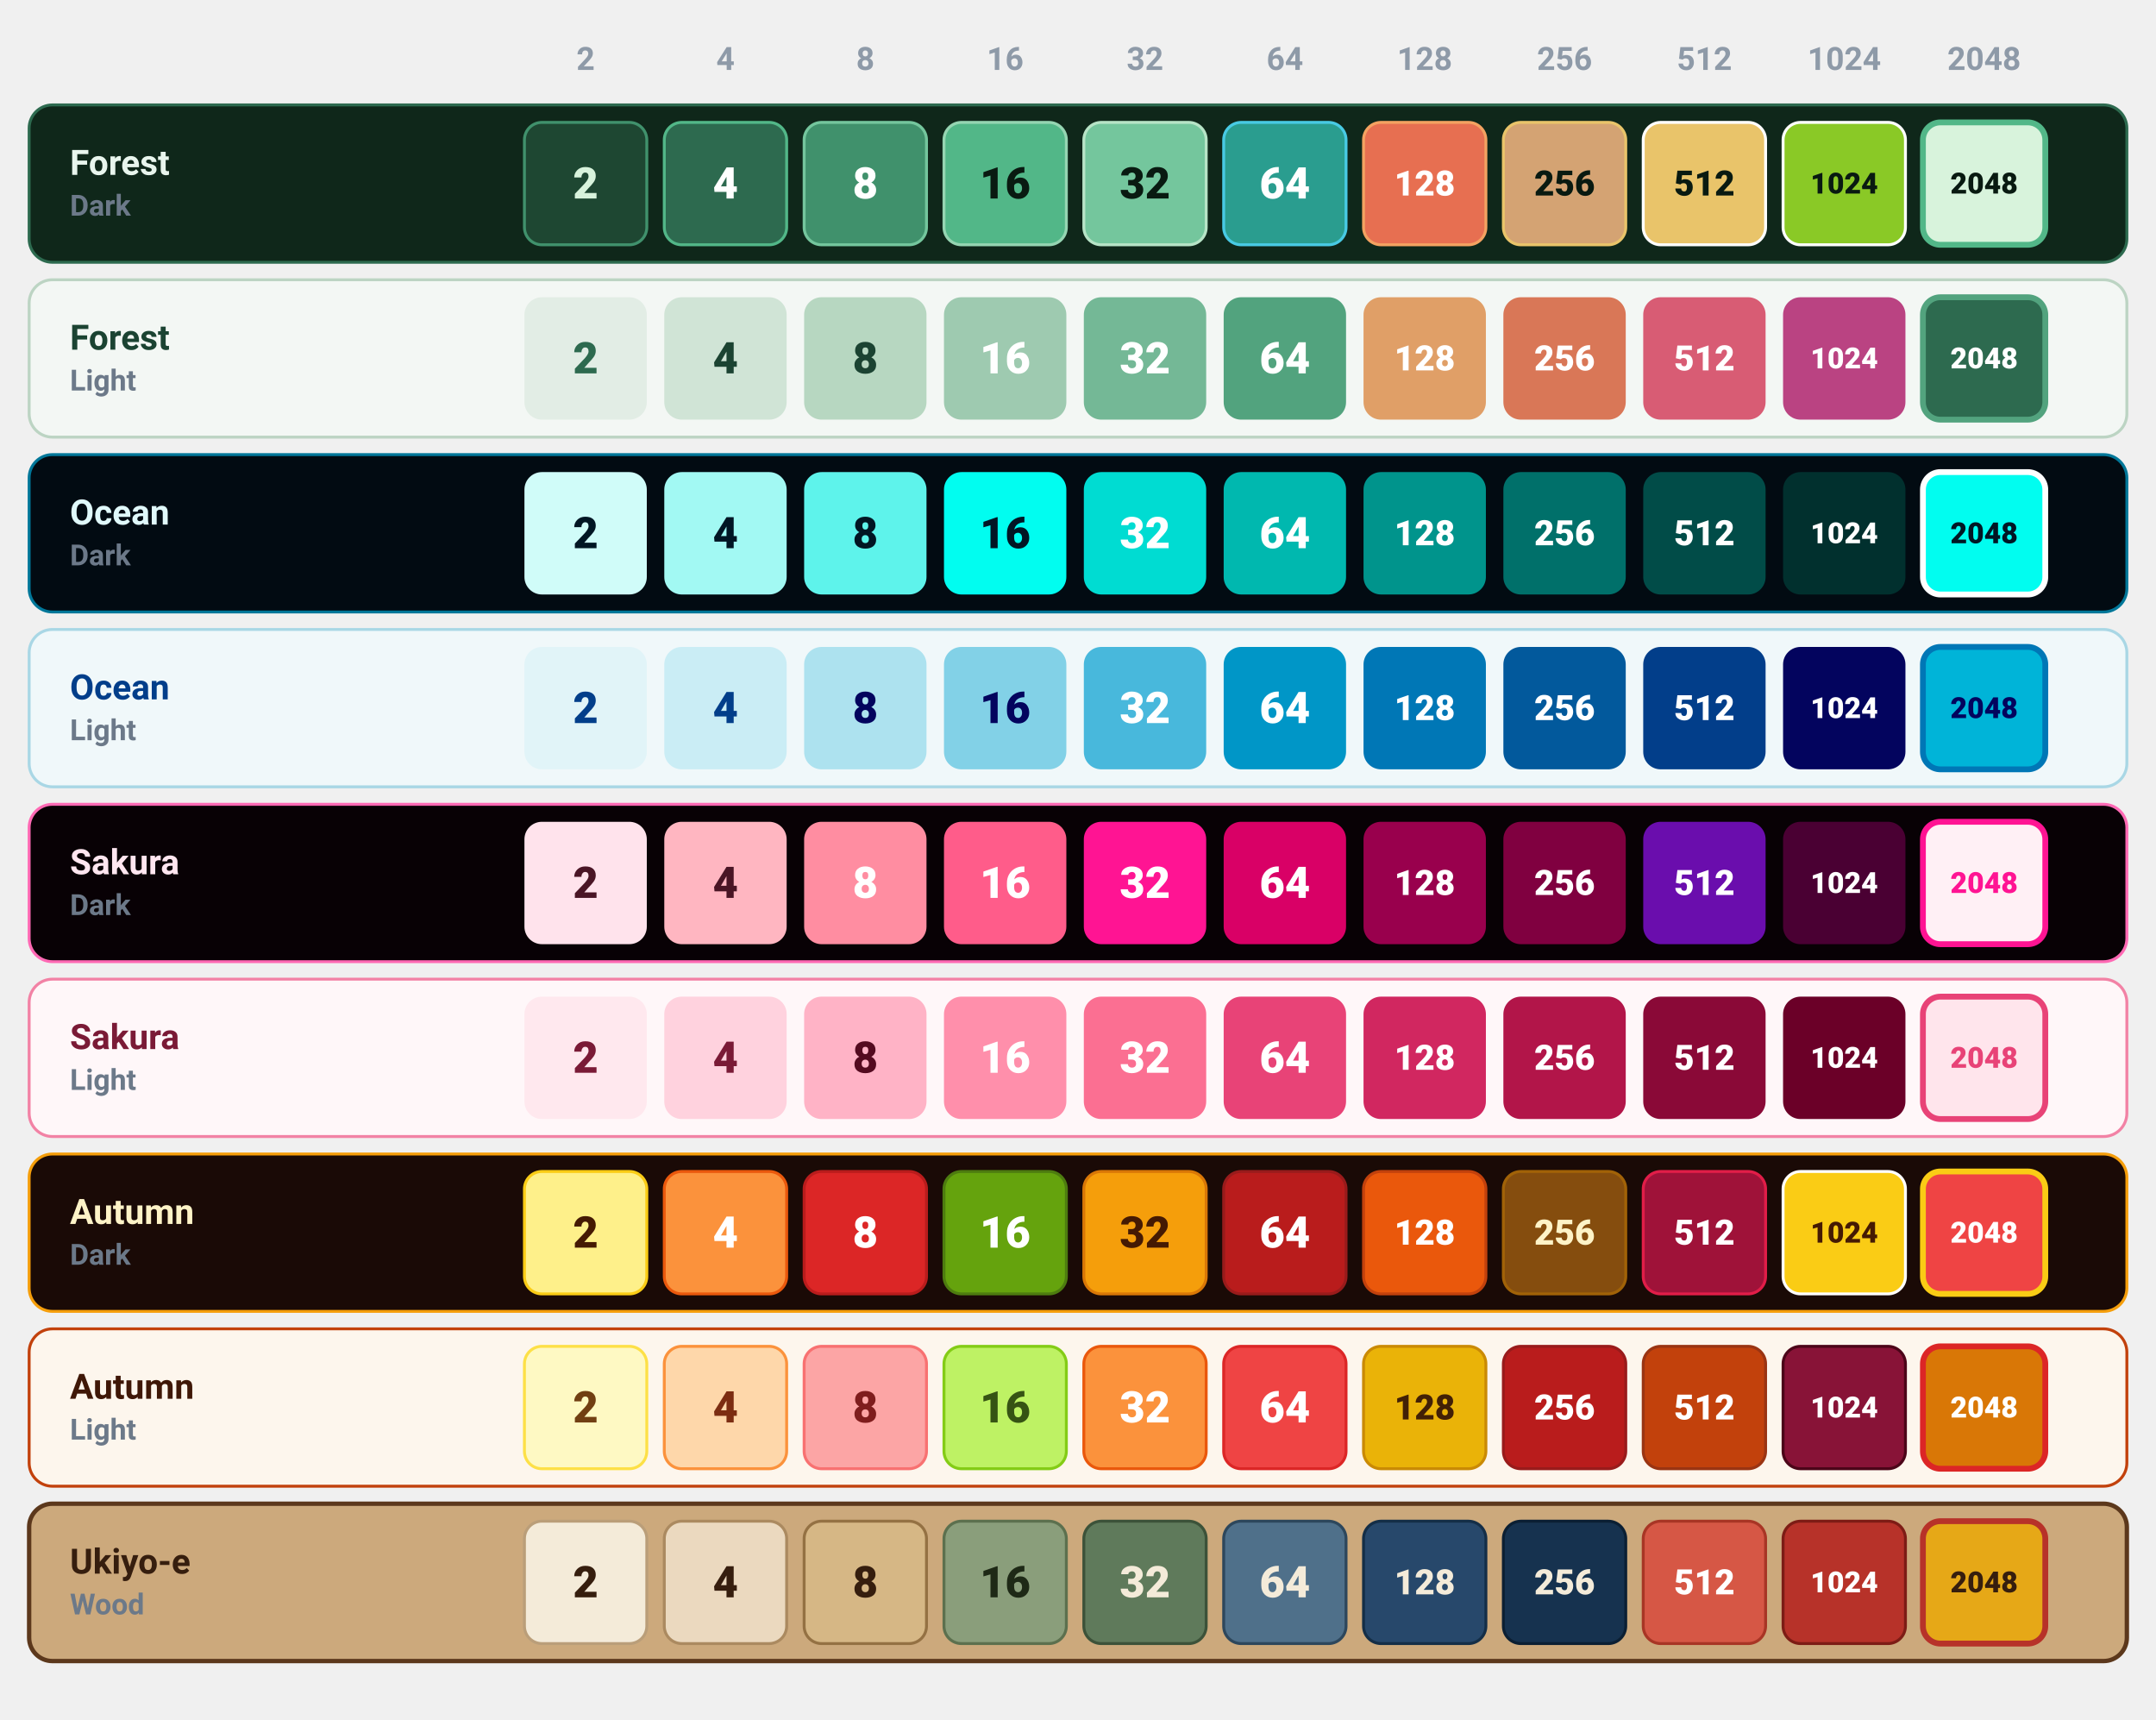
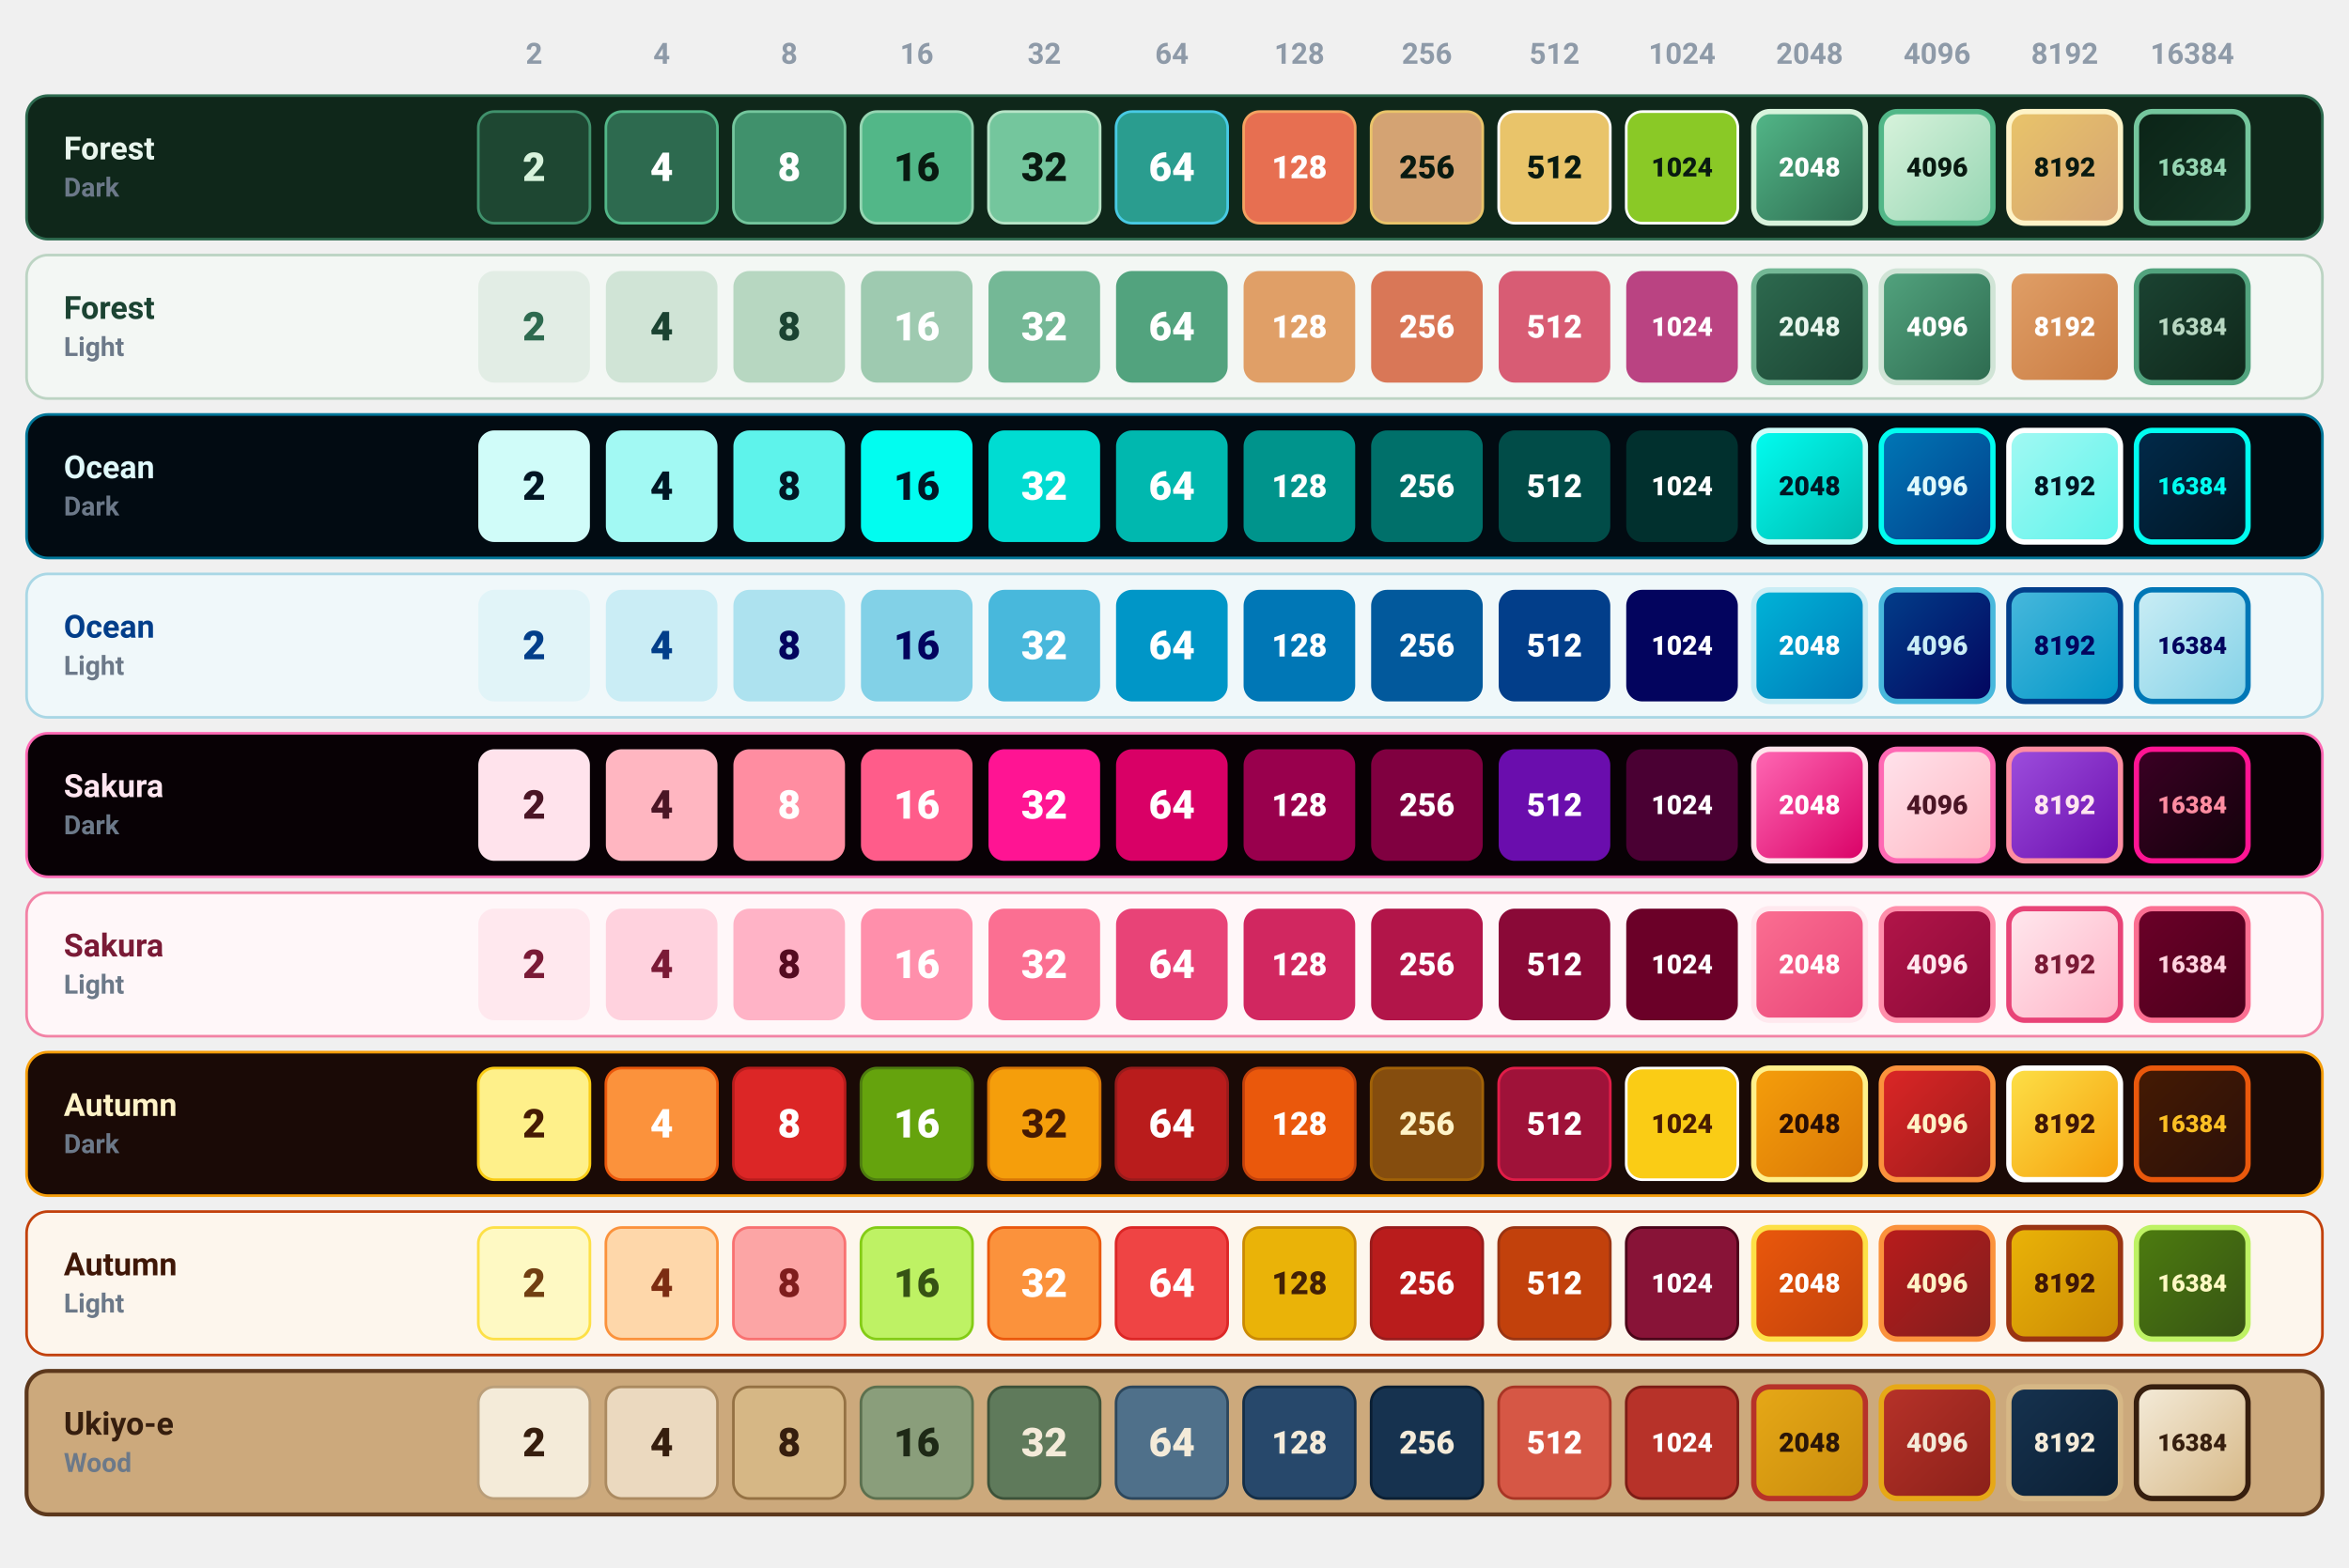
- <svg xmlns="http://www.w3.org/2000/svg" viewBox="0 0 740 590" width="100%" height="100%" style="background:#0a0c0e; font-family:-apple-system, BlinkMacSystemFont, 'Segoe UI', Roboto, sans-serif;">
+ <svg xmlns="http://www.w3.org/2000/svg" viewBox="0 0 884 590" width="100%" height="100%" style="background:#0a0c0e; font-family:-apple-system, BlinkMacSystemFont, 'Segoe UI', Roboto, sans-serif;">
  <style>
    .hdr { fill:#8e9aa8; font-size:11px; font-weight:700; text-anchor:middle; }
    .lbl { font-size:12px; font-weight:700; }
    .sub { font-size:10px; font-weight:600; fill:#6c7989; }
    .val { font-weight:800; text-anchor:middle; dominant-baseline:central; }
-     .v2 { font-size:15px; } .v3 { font-size:12px; } .v4 { font-size:10px; }
+     .v2 { font-size:15px; } .v3 { font-size:12px; } .v4 { font-size:10px; } .v5 { font-size:9px; }
  </style>
+   <defs>
+     <linearGradient id="fd-2048" x1="0%" y1="0%" x2="100%" y2="100%">
+       <stop offset="0%" stop-color="#52b788" />
+       <stop offset="100%" stop-color="#2d6a4f" />
+     </linearGradient>
+     <linearGradient id="fd-4096" x1="0%" y1="0%" x2="100%" y2="100%">
+       <stop offset="0%" stop-color="#d8f3dc" />
+       <stop offset="100%" stop-color="#95d5b2" />
+     </linearGradient>
+     <linearGradient id="fd-8192" x1="0%" y1="0%" x2="100%" y2="100%">
+       <stop offset="0%" stop-color="#e9c46a" />
+       <stop offset="100%" stop-color="#d4a373" />
+     </linearGradient>
+     <linearGradient id="fd-16384" x1="0%" y1="0%" x2="100%" y2="100%">
+       <stop offset="0%" stop-color="#0b2417" />
+       <stop offset="100%" stop-color="#143524" />
+     </linearGradient>
+     <linearGradient id="fl-2048" x1="0%" y1="0%" x2="100%" y2="100%">
+       <stop offset="0%" stop-color="#2d6a4f" />
+       <stop offset="100%" stop-color="#1b4332" />
+     </linearGradient>
+     <linearGradient id="fl-4096" x1="0%" y1="0%" x2="100%" y2="100%">
+       <stop offset="0%" stop-color="#52a37e" />
+       <stop offset="100%" stop-color="#2d6a4f" />
+     </linearGradient>
+     <linearGradient id="fl-8192" x1="0%" y1="0%" x2="100%" y2="100%">
+       <stop offset="0%" stop-color="#e09f67" />
+       <stop offset="100%" stop-color="#c97b42" />
+     </linearGradient>
+     <linearGradient id="fl-16384" x1="0%" y1="0%" x2="100%" y2="100%">
+       <stop offset="0%" stop-color="#1b4332" />
+       <stop offset="100%" stop-color="#0f271a" />
+     </linearGradient>
+     <linearGradient id="od-2048" x1="0%" y1="0%" x2="100%" y2="100%">
+       <stop offset="0%" stop-color="#01fdf0" />
+       <stop offset="100%" stop-color="#00b8af" />
+     </linearGradient>
+     <linearGradient id="od-4096" x1="0%" y1="0%" x2="100%" y2="100%">
+       <stop offset="0%" stop-color="#0077b6" />
+       <stop offset="100%" stop-color="#023e8a" />
+     </linearGradient>
+     <linearGradient id="od-8192" x1="0%" y1="0%" x2="100%" y2="100%">
+       <stop offset="0%" stop-color="#a2f9f3" />
+       <stop offset="100%" stop-color="#5ef3eb" />
+     </linearGradient>
+     <linearGradient id="od-16384" x1="0%" y1="0%" x2="100%" y2="100%">
+       <stop offset="0%" stop-color="#012a4a" />
+       <stop offset="100%" stop-color="#011624" />
+     </linearGradient>
+     <linearGradient id="ol-2048" x1="0%" y1="0%" x2="100%" y2="100%">
+       <stop offset="0%" stop-color="#00b4d8" />
+       <stop offset="100%" stop-color="#0077b6" />
+     </linearGradient>
+     <linearGradient id="ol-4096" x1="0%" y1="0%" x2="100%" y2="100%">
+       <stop offset="0%" stop-color="#023e8a" />
+       <stop offset="100%" stop-color="#03045e" />
+     </linearGradient>
+     <linearGradient id="ol-8192" x1="0%" y1="0%" x2="100%" y2="100%">
+       <stop offset="0%" stop-color="#48b8dc" />
+       <stop offset="100%" stop-color="#0096c7" />
+     </linearGradient>
+     <linearGradient id="ol-16384" x1="0%" y1="0%" x2="100%" y2="100%">
+       <stop offset="0%" stop-color="#caedf5" />
+       <stop offset="100%" stop-color="#82d1e7" />
+     </linearGradient>
+     <linearGradient id="sd-2048" x1="0%" y1="0%" x2="100%" y2="100%">
+       <stop offset="0%" stop-color="#ff69b4" />
+       <stop offset="100%" stop-color="#d90066" />
+     </linearGradient>
+     <linearGradient id="sd-4096" x1="0%" y1="0%" x2="100%" y2="100%">
+       <stop offset="0%" stop-color="#ffe3ec" />
+       <stop offset="100%" stop-color="#ffb6c1" />
+     </linearGradient>
+     <linearGradient id="sd-8192" x1="0%" y1="0%" x2="100%" y2="100%">
+       <stop offset="0%" stop-color="#9d4edd" />
+       <stop offset="100%" stop-color="#6a0dad" />
+     </linearGradient>
+     <linearGradient id="sd-16384" x1="0%" y1="0%" x2="100%" y2="100%">
+       <stop offset="0%" stop-color="#3b0024" />
+       <stop offset="100%" stop-color="#12020a" />
+     </linearGradient>
+     <linearGradient id="sl-2048" x1="0%" y1="0%" x2="100%" y2="100%">
+       <stop offset="0%" stop-color="#fb6f92" />
+       <stop offset="100%" stop-color="#e84377" />
+     </linearGradient>
+     <linearGradient id="sl-4096" x1="0%" y1="0%" x2="100%" y2="100%">
+       <stop offset="0%" stop-color="#b21549" />
+       <stop offset="100%" stop-color="#8a0937" />
+     </linearGradient>
+     <linearGradient id="sl-8192" x1="0%" y1="0%" x2="100%" y2="100%">
+       <stop offset="0%" stop-color="#ffe8ee" />
+       <stop offset="100%" stop-color="#ffb3c6" />
+     </linearGradient>
+     <linearGradient id="sl-16384" x1="0%" y1="0%" x2="100%" y2="100%">
+       <stop offset="0%" stop-color="#6b0028" />
+       <stop offset="100%" stop-color="#4a001b" />
+     </linearGradient>
+     <linearGradient id="ad-2048" x1="0%" y1="0%" x2="100%" y2="100%">
+       <stop offset="0%" stop-color="#f59e0b" />
+       <stop offset="100%" stop-color="#d97706" />
+     </linearGradient>
+     <linearGradient id="ad-4096" x1="0%" y1="0%" x2="100%" y2="100%">
+       <stop offset="0%" stop-color="#dc2626" />
+       <stop offset="100%" stop-color="#991b1b" />
+     </linearGradient>
+     <linearGradient id="ad-8192" x1="0%" y1="0%" x2="100%" y2="100%">
+       <stop offset="0%" stop-color="#fde047" />
+       <stop offset="100%" stop-color="#f59e0b" />
+     </linearGradient>
+     <linearGradient id="ad-16384" x1="0%" y1="0%" x2="100%" y2="100%">
+       <stop offset="0%" stop-color="#451a03" />
+       <stop offset="100%" stop-color="#2b1009" />
+     </linearGradient>
+     <linearGradient id="al-2048" x1="0%" y1="0%" x2="100%" y2="100%">
+       <stop offset="0%" stop-color="#ea580c" />
+       <stop offset="100%" stop-color="#c2410c" />
+     </linearGradient>
+     <linearGradient id="al-4096" x1="0%" y1="0%" x2="100%" y2="100%">
+       <stop offset="0%" stop-color="#b91c1c" />
+       <stop offset="100%" stop-color="#7f1d1d" />
+     </linearGradient>
+     <linearGradient id="al-8192" x1="0%" y1="0%" x2="100%" y2="100%">
+       <stop offset="0%" stop-color="#eab308" />
+       <stop offset="100%" stop-color="#ca8a04" />
+     </linearGradient>
+     <linearGradient id="al-16384" x1="0%" y1="0%" x2="100%" y2="100%">
+       <stop offset="0%" stop-color="#4d7c0f" />
+       <stop offset="100%" stop-color="#365314" />
+     </linearGradient>
+     <linearGradient id="uk-2048" x1="0%" y1="0%" x2="100%" y2="100%">
+       <stop offset="0%" stop-color="#e6a817" />
+       <stop offset="100%" stop-color="#c98c0c" />
+     </linearGradient>
+     <linearGradient id="uk-4096" x1="0%" y1="0%" x2="100%" y2="100%">
+       <stop offset="0%" stop-color="#b73229" />
+       <stop offset="100%" stop-color="#8a2019" />
+     </linearGradient>
+     <linearGradient id="uk-8192" x1="0%" y1="0%" x2="100%" y2="100%">
+       <stop offset="0%" stop-color="#16324f" />
+       <stop offset="100%" stop-color="#0b1f33" />
+     </linearGradient>
+     <linearGradient id="uk-16384" x1="0%" y1="0%" x2="100%" y2="100%">
+       <stop offset="0%" stop-color="#f4ebd9" />
+       <stop offset="100%" stop-color="#d6b785" />
+     </linearGradient>
+   </defs>
  <g transform="translate(180, 24)">
    <text x="21" class="hdr">2</text>
    <text x="69" class="hdr">4</text>
    <text x="117" class="hdr">8</text>
    <text x="165" class="hdr">16</text>
    <text x="213" class="hdr">32</text>
    <text x="261" class="hdr">64</text>
    <text x="309" class="hdr">128</text>
    <text x="357" class="hdr">256</text>
    <text x="405" class="hdr">512</text>
    <text x="453" class="hdr">1024</text>
    <text x="501" class="hdr">2048</text>
+     <text x="549" class="hdr">4096</text>
+     <text x="597" class="hdr">8192</text>
+     <text x="645" class="hdr">16384</text>
  </g>
  <g transform="translate(10, 36)">
-     <rect width="720" height="54" rx="8" fill="#0f271a" stroke="#2d6a4f" stroke-width="1" />
+     <rect width="864" height="54" rx="8" fill="#0f271a" stroke="#2d6a4f" stroke-width="1" />
    <text x="14" y="24" fill="#e8f5ed" class="lbl">Forest</text>
    <text x="14" y="38" class="sub">Dark</text>
    <g transform="translate(170, 6)">
      <rect x="0" width="42" height="42" rx="6" fill="#1e4732" stroke="#40916c" />
      <text x="21" y="21" fill="#d8f3dc" class="val v2">2</text>
      <rect x="48" width="42" height="42" rx="6" fill="#2d6a4f" stroke="#52b788" />
      <text x="69" y="21" fill="#ffffff" class="val v2">4</text>
      <rect x="96" width="42" height="42" rx="6" fill="#40916c" stroke="#74c69d" />
      <text x="117" y="21" fill="#ffffff" class="val v2">8</text>
      <rect x="144" width="42" height="42" rx="6" fill="#52b788" stroke="#95d5b2" />
      <text x="165" y="21" fill="#091a11" class="val v2">16</text>
      <rect x="192" width="42" height="42" rx="6" fill="#74c69d" stroke="#b7e4c7" />
      <text x="213" y="21" fill="#091a11" class="val v2">32</text>
      <rect x="240" width="42" height="42" rx="6" fill="#2a9d8f" stroke="#48cae4" />
      <text x="261" y="21" fill="#ffffff" class="val v2">64</text>
      <rect x="288" width="42" height="42" rx="6" fill="#e76f51" stroke="#f4a261" />
      <text x="309" y="21" fill="#ffffff" class="val v3">128</text>
      <rect x="336" width="42" height="42" rx="6" fill="#d4a373" stroke="#e9c46a" />
      <text x="357" y="21" fill="#091a11" class="val v3">256</text>
      <rect x="384" width="42" height="42" rx="6" fill="#e9c46a" stroke="#ffffff" />
      <text x="405" y="21" fill="#091a11" class="val v3">512</text>
      <rect x="432" width="42" height="42" rx="6" fill="#8ac926" stroke="#ffffff" />
      <text x="453" y="21" fill="#091a11" class="val v4">1024</text>
-       <rect x="480" width="42" height="42" rx="6" fill="#d8f3dc" stroke="#52b788" stroke-width="2" />
-       <text x="501" y="21" fill="#091a11" class="val v4">2048</text>
+       <rect x="480" width="42" height="42" rx="6" fill="url(#fd-2048)" stroke="#d8f3dc" stroke-width="2" />
+       <text x="501" y="21" fill="#ffffff" class="val v4">2048</text>
+       <rect x="528" width="42" height="42" rx="6" fill="url(#fd-4096)" stroke="#52b788" stroke-width="2" />
+       <text x="549" y="21" fill="#091a11" class="val v4">4096</text>
+       <rect x="576" width="42" height="42" rx="6" fill="url(#fd-8192)" stroke="#fef3c7" stroke-width="2" />
+       <text x="597" y="21" fill="#091a11" class="val v4">8192</text>
+       <rect x="624" width="42" height="42" rx="6" fill="url(#fd-16384)" stroke="#74c69d" stroke-width="2" />
+       <text x="645" y="21" fill="#95d5b2" class="val v5">16384</text>
    </g>
  </g>
  <g transform="translate(10, 96)">
-     <rect width="720" height="54" rx="8" fill="#f3f7f4" stroke="#bcd4c3" stroke-width="1" />
+     <rect width="864" height="54" rx="8" fill="#f3f7f4" stroke="#bcd4c3" stroke-width="1" />
    <text x="14" y="24" fill="#1b4332" class="lbl">Forest</text>
    <text x="14" y="38" class="sub">Light</text>
    <g transform="translate(170, 6)">
      <rect x="0" width="42" height="42" rx="6" fill="#e2ede5" />
      <text x="21" y="21" fill="#2d6a4f" class="val v2">2</text>
      <rect x="48" width="42" height="42" rx="6" fill="#d0e4d6" />
      <text x="69" y="21" fill="#1b4332" class="val v2">4</text>
      <rect x="96" width="42" height="42" rx="6" fill="#b7d7c1" />
      <text x="117" y="21" fill="#1b4332" class="val v2">8</text>
      <rect x="144" width="42" height="42" rx="6" fill="#9ecab0" />
      <text x="165" y="21" fill="#ffffff" class="val v2">16</text>
      <rect x="192" width="42" height="42" rx="6" fill="#74b896" />
      <text x="213" y="21" fill="#ffffff" class="val v2">32</text>
      <rect x="240" width="42" height="42" rx="6" fill="#52a37e" />
      <text x="261" y="21" fill="#ffffff" class="val v2">64</text>
      <rect x="288" width="42" height="42" rx="6" fill="#e09f67" />
      <text x="309" y="21" fill="#ffffff" class="val v3">128</text>
      <rect x="336" width="42" height="42" rx="6" fill="#d97757" />
      <text x="357" y="21" fill="#ffffff" class="val v3">256</text>
      <rect x="384" width="42" height="42" rx="6" fill="#d85c74" />
      <text x="405" y="21" fill="#ffffff" class="val v3">512</text>
      <rect x="432" width="42" height="42" rx="6" fill="#ba4382" />
      <text x="453" y="21" fill="#ffffff" class="val v4">1024</text>
-       <rect x="480" width="42" height="42" rx="6" fill="#2d6a4f" stroke="#52a37e" stroke-width="2" />
-       <text x="501" y="21" fill="#ffffff" class="val v4">2048</text>
+       <rect x="480" width="42" height="42" rx="6" fill="url(#fl-2048)" stroke="#74b896" stroke-width="2" />
+       <text x="501" y="21" fill="#e8f5ed" class="val v4">2048</text>
+       <rect x="528" width="42" height="42" rx="6" fill="url(#fl-4096)" stroke="#d0e4d6" stroke-width="2" />
+       <text x="549" y="21" fill="#ffffff" class="val v4">4096</text>
+       <rect x="576" width="42" height="42" rx="6" fill="url(#fl-8192)" stroke="#f3f7f4" stroke-width="2" />
+       <text x="597" y="21" fill="#ffffff" class="val v4">8192</text>
+       <rect x="624" width="42" height="42" rx="6" fill="url(#fl-16384)" stroke="#52a37e" stroke-width="2" />
+       <text x="645" y="21" fill="#b7d7c1" class="val v5">16384</text>
    </g>
  </g>
  <g transform="translate(10, 156)">
-     <rect width="720" height="54" rx="8" fill="#020b12" stroke="#007799" stroke-width="1" />
+     <rect width="864" height="54" rx="8" fill="#020b12" stroke="#007799" stroke-width="1" />
    <text x="14" y="24" fill="#e0f9fb" class="lbl">Ocean</text>
    <text x="14" y="38" class="sub">Dark</text>
    <g transform="translate(170, 6)">
      <rect x="0" width="42" height="42" rx="6" fill="#d0fcf9" />
      <text x="21" y="21" fill="#011624" class="val v2">2</text>
      <rect x="48" width="42" height="42" rx="6" fill="#a2f9f3" />
      <text x="69" y="21" fill="#011624" class="val v2">4</text>
      <rect x="96" width="42" height="42" rx="6" fill="#5ef3eb" />
      <text x="117" y="21" fill="#011624" class="val v2">8</text>
      <rect x="144" width="42" height="42" rx="6" fill="#01fdf0" />
      <text x="165" y="21" fill="#011624" class="val v2">16</text>
      <rect x="192" width="42" height="42" rx="6" fill="#00dcd2" />
      <text x="213" y="21" fill="#ffffff" class="val v2">32</text>
      <rect x="240" width="42" height="42" rx="6" fill="#00b8af" />
      <text x="261" y="21" fill="#ffffff" class="val v2">64</text>
      <rect x="288" width="42" height="42" rx="6" fill="#00948c" />
      <text x="309" y="21" fill="#ffffff" class="val v3">128</text>
      <rect x="336" width="42" height="42" rx="6" fill="#00706a" />
      <text x="357" y="21" fill="#ffffff" class="val v3">256</text>
      <rect x="384" width="42" height="42" rx="6" fill="#014c48" />
      <text x="405" y="21" fill="#ffffff" class="val v3">512</text>
      <rect x="432" width="42" height="42" rx="6" fill="#01302e" />
      <text x="453" y="21" fill="#ffffff" class="val v4">1024</text>
-       <rect x="480" width="42" height="42" rx="6" fill="#01fdf0" stroke="#ffffff" stroke-width="2" />
+       <rect x="480" width="42" height="42" rx="6" fill="url(#od-2048)" stroke="#d0fcf9" stroke-width="2" />
      <text x="501" y="21" fill="#011624" class="val v4">2048</text>
+       <rect x="528" width="42" height="42" rx="6" fill="url(#od-4096)" stroke="#01fdf0" stroke-width="2" />
+       <text x="549" y="21" fill="#e0f9fb" class="val v4">4096</text>
+       <rect x="576" width="42" height="42" rx="6" fill="url(#od-8192)" stroke="#ffffff" stroke-width="2" />
+       <text x="597" y="21" fill="#011624" class="val v4">8192</text>
+       <rect x="624" width="42" height="42" rx="6" fill="url(#od-16384)" stroke="#01fdf0" stroke-width="2" />
+       <text x="645" y="21" fill="#01fdf0" class="val v5">16384</text>
    </g>
  </g>
  <g transform="translate(10, 216)">
-     <rect width="720" height="54" rx="8" fill="#f0f8fa" stroke="#a9d7e5" stroke-width="1" />
+     <rect width="864" height="54" rx="8" fill="#f0f8fa" stroke="#a9d7e5" stroke-width="1" />
    <text x="14" y="24" fill="#023e8a" class="lbl">Ocean</text>
    <text x="14" y="38" class="sub">Light</text>
    <g transform="translate(170, 6)">
      <rect x="0" width="42" height="42" rx="6" fill="#e1f4f8" />
      <text x="21" y="21" fill="#023e8a" class="val v2">2</text>
      <rect x="48" width="42" height="42" rx="6" fill="#caedf5" />
      <text x="69" y="21" fill="#023e8a" class="val v2">4</text>
      <rect x="96" width="42" height="42" rx="6" fill="#ade2ef" />
      <text x="117" y="21" fill="#03045e" class="val v2">8</text>
      <rect x="144" width="42" height="42" rx="6" fill="#82d1e7" />
      <text x="165" y="21" fill="#03045e" class="val v2">16</text>
      <rect x="192" width="42" height="42" rx="6" fill="#48b8dc" />
      <text x="213" y="21" fill="#ffffff" class="val v2">32</text>
      <rect x="240" width="42" height="42" rx="6" fill="#0096c7" />
      <text x="261" y="21" fill="#ffffff" class="val v2">64</text>
      <rect x="288" width="42" height="42" rx="6" fill="#0077b6" />
      <text x="309" y="21" fill="#ffffff" class="val v3">128</text>
      <rect x="336" width="42" height="42" rx="6" fill="#02599c" />
      <text x="357" y="21" fill="#ffffff" class="val v3">256</text>
      <rect x="384" width="42" height="42" rx="6" fill="#023e8a" />
      <text x="405" y="21" fill="#ffffff" class="val v3">512</text>
      <rect x="432" width="42" height="42" rx="6" fill="#03045e" />
      <text x="453" y="21" fill="#ffffff" class="val v4">1024</text>
-       <rect x="480" width="42" height="42" rx="6" fill="#00b4d8" stroke="#0077b6" stroke-width="2" />
-       <text x="501" y="21" fill="#03045e" class="val v4">2048</text>
+       <rect x="480" width="42" height="42" rx="6" fill="url(#ol-2048)" stroke="#caedf5" stroke-width="2" />
+       <text x="501" y="21" fill="#ffffff" class="val v4">2048</text>
+       <rect x="528" width="42" height="42" rx="6" fill="url(#ol-4096)" stroke="#48b8dc" stroke-width="2" />
+       <text x="549" y="21" fill="#caedf5" class="val v4">4096</text>
+       <rect x="576" width="42" height="42" rx="6" fill="url(#ol-8192)" stroke="#023e8a" stroke-width="2" />
+       <text x="597" y="21" fill="#03045e" class="val v4">8192</text>
+       <rect x="624" width="42" height="42" rx="6" fill="url(#ol-16384)" stroke="#0077b6" stroke-width="2" />
+       <text x="645" y="21" fill="#03045e" class="val v5">16384</text>
    </g>
  </g>
  <g transform="translate(10, 276)">
-     <rect width="720" height="54" rx="8" fill="#080105" stroke="#ff69b4" stroke-width="1" />
+     <rect width="864" height="54" rx="8" fill="#080105" stroke="#ff69b4" stroke-width="1" />
    <text x="14" y="24" fill="#ffe6f0" class="lbl">Sakura</text>
    <text x="14" y="38" class="sub">Dark</text>
    <g transform="translate(170, 6)">
      <rect x="0" width="42" height="42" rx="6" fill="#ffe3ec" />
      <text x="21" y="21" fill="#4a1525" class="val v2">2</text>
      <rect x="48" width="42" height="42" rx="6" fill="#ffb6c1" />
      <text x="69" y="21" fill="#4a1525" class="val v2">4</text>
      <rect x="96" width="42" height="42" rx="6" fill="#ff8da1" />
      <text x="117" y="21" fill="#ffffff" class="val v2">8</text>
      <rect x="144" width="42" height="42" rx="6" fill="#ff5c8a" />
      <text x="165" y="21" fill="#ffffff" class="val v2">16</text>
      <rect x="192" width="42" height="42" rx="6" fill="#ff1493" />
      <text x="213" y="21" fill="#ffffff" class="val v2">32</text>
      <rect x="240" width="42" height="42" rx="6" fill="#d90066" />
      <text x="261" y="21" fill="#ffffff" class="val v2">64</text>
      <rect x="288" width="42" height="42" rx="6" fill="#99004d" />
      <text x="309" y="21" fill="#ffffff" class="val v3">128</text>
      <rect x="336" width="42" height="42" rx="6" fill="#800040" />
      <text x="357" y="21" fill="#ffffff" class="val v3">256</text>
      <rect x="384" width="42" height="42" rx="6" fill="#6a0dad" />
      <text x="405" y="21" fill="#ffffff" class="val v3">512</text>
      <rect x="432" width="42" height="42" rx="6" fill="#4a0033" />
      <text x="453" y="21" fill="#ffffff" class="val v4">1024</text>
-       <rect x="480" width="42" height="42" rx="6" fill="#fff0f5" stroke="#ff1493" stroke-width="2" />
-       <text x="501" y="21" fill="#ff1493" class="val v4">2048</text>
+       <rect x="480" width="42" height="42" rx="6" fill="url(#sd-2048)" stroke="#ffe3ec" stroke-width="2" />
+       <text x="501" y="21" fill="#ffffff" class="val v4">2048</text>
+       <rect x="528" width="42" height="42" rx="6" fill="url(#sd-4096)" stroke="#ff69b4" stroke-width="2" />
+       <text x="549" y="21" fill="#4a1525" class="val v4">4096</text>
+       <rect x="576" width="42" height="42" rx="6" fill="url(#sd-8192)" stroke="#ff8da1" stroke-width="2" />
+       <text x="597" y="21" fill="#ffe6f0" class="val v4">8192</text>
+       <rect x="624" width="42" height="42" rx="6" fill="url(#sd-16384)" stroke="#ff1493" stroke-width="2" />
+       <text x="645" y="21" fill="#ff8da1" class="val v5">16384</text>
    </g>
  </g>
  <g transform="translate(10, 336)">
-     <rect width="720" height="54" rx="8" fill="#fff7f9" stroke="#f282a5" stroke-width="1" />
+     <rect width="864" height="54" rx="8" fill="#fff7f9" stroke="#f282a5" stroke-width="1" />
    <text x="14" y="24" fill="#7a1a36" class="lbl">Sakura</text>
    <text x="14" y="38" class="sub">Light</text>
    <g transform="translate(170, 6)">
      <rect x="0" width="42" height="42" rx="6" fill="#ffe8ee" />
      <text x="21" y="21" fill="#7a1a36" class="val v2">2</text>
      <rect x="48" width="42" height="42" rx="6" fill="#ffd2de" />
      <text x="69" y="21" fill="#7a1a36" class="val v2">4</text>
      <rect x="96" width="42" height="42" rx="6" fill="#ffb3c6" />
      <text x="117" y="21" fill="#540b20" class="val v2">8</text>
      <rect x="144" width="42" height="42" rx="6" fill="#ff8fab" />
      <text x="165" y="21" fill="#ffffff" class="val v2">16</text>
      <rect x="192" width="42" height="42" rx="6" fill="#fb6f92" />
      <text x="213" y="21" fill="#ffffff" class="val v2">32</text>
      <rect x="240" width="42" height="42" rx="6" fill="#e84377" />
      <text x="261" y="21" fill="#ffffff" class="val v2">64</text>
      <rect x="288" width="42" height="42" rx="6" fill="#d12760" />
      <text x="309" y="21" fill="#ffffff" class="val v3">128</text>
      <rect x="336" width="42" height="42" rx="6" fill="#b21549" />
      <text x="357" y="21" fill="#ffffff" class="val v3">256</text>
      <rect x="384" width="42" height="42" rx="6" fill="#8a0937" />
      <text x="405" y="21" fill="#ffffff" class="val v3">512</text>
      <rect x="432" width="42" height="42" rx="6" fill="#6b0028" />
      <text x="453" y="21" fill="#ffffff" class="val v4">1024</text>
-       <rect x="480" width="42" height="42" rx="6" fill="#ffe5ec" stroke="#e84377" stroke-width="2" />
-       <text x="501" y="21" fill="#e84377" class="val v4">2048</text>
+       <rect x="480" width="42" height="42" rx="6" fill="url(#sl-2048)" stroke="#ffe8ee" stroke-width="2" />
+       <text x="501" y="21" fill="#ffffff" class="val v4">2048</text>
+       <rect x="528" width="42" height="42" rx="6" fill="url(#sl-4096)" stroke="#ff8fab" stroke-width="2" />
+       <text x="549" y="21" fill="#ffe8ee" class="val v4">4096</text>
+       <rect x="576" width="42" height="42" rx="6" fill="url(#sl-8192)" stroke="#e84377" stroke-width="2" />
+       <text x="597" y="21" fill="#7a1a36" class="val v4">8192</text>
+       <rect x="624" width="42" height="42" rx="6" fill="url(#sl-16384)" stroke="#fb6f92" stroke-width="2" />
+       <text x="645" y="21" fill="#ffd2de" class="val v5">16384</text>
    </g>
  </g>
  <g transform="translate(10, 396)">
-     <rect width="720" height="54" rx="8" fill="#1a0a06" stroke="#f59e0b" stroke-width="1" />
+     <rect width="864" height="54" rx="8" fill="#1a0a06" stroke="#f59e0b" stroke-width="1" />
    <text x="14" y="24" fill="#fef3c7" class="lbl">Autumn</text>
    <text x="14" y="38" class="sub">Dark</text>
    <g transform="translate(170, 6)">
      <rect x="0" width="42" height="42" rx="6" fill="#fef08a" stroke="#facc15" />
      <text x="21" y="21" fill="#451a03" class="val v2">2</text>
      <rect x="48" width="42" height="42" rx="6" fill="#fb923c" stroke="#ea580c" />
      <text x="69" y="21" fill="#ffffff" class="val v2">4</text>
      <rect x="96" width="42" height="42" rx="6" fill="#dc2626" stroke="#b91c1c" />
      <text x="117" y="21" fill="#ffffff" class="val v2">8</text>
      <rect x="144" width="42" height="42" rx="6" fill="#65a30d" stroke="#4d7c0f" />
      <text x="165" y="21" fill="#ffffff" class="val v2">16</text>
      <rect x="192" width="42" height="42" rx="6" fill="#f59e0b" stroke="#d97706" />
      <text x="213" y="21" fill="#451a03" class="val v2">32</text>
      <rect x="240" width="42" height="42" rx="6" fill="#b91c1c" stroke="#991b1b" />
      <text x="261" y="21" fill="#ffffff" class="val v2">64</text>
      <rect x="288" width="42" height="42" rx="6" fill="#ea580c" stroke="#c2410c" />
      <text x="309" y="21" fill="#ffffff" class="val v3">128</text>
      <rect x="336" width="42" height="42" rx="6" fill="#854d0e" stroke="#a16207" />
      <text x="357" y="21" fill="#fef3c7" class="val v3">256</text>
      <rect x="384" width="42" height="42" rx="6" fill="#9f1239" stroke="#e11d48" />
      <text x="405" y="21" fill="#ffffff" class="val v3">512</text>
      <rect x="432" width="42" height="42" rx="6" fill="#facc15" stroke="#ffffff" />
      <text x="453" y="21" fill="#451a03" class="val v4">1024</text>
-       <rect x="480" width="42" height="42" rx="6" fill="#ef4444" stroke="#facc15" stroke-width="2" />
-       <text x="501" y="21" fill="#ffffff" class="val v4">2048</text>
+       <rect x="480" width="42" height="42" rx="6" fill="url(#ad-2048)" stroke="#fef08a" stroke-width="2" />
+       <text x="501" y="21" fill="#290e04" class="val v4">2048</text>
+       <rect x="528" width="42" height="42" rx="6" fill="url(#ad-4096)" stroke="#fb923c" stroke-width="2" />
+       <text x="549" y="21" fill="#fef3c7" class="val v4">4096</text>
+       <rect x="576" width="42" height="42" rx="6" fill="url(#ad-8192)" stroke="#ffffff" stroke-width="2" />
+       <text x="597" y="21" fill="#3f1707" class="val v4">8192</text>
+       <rect x="624" width="42" height="42" rx="6" fill="url(#ad-16384)" stroke="#ea580c" stroke-width="2" />
+       <text x="645" y="21" fill="#fbbf24" class="val v5">16384</text>
    </g>
  </g>
  <g transform="translate(10, 456)">
-     <rect width="720" height="54" rx="8" fill="#fdf6ed" stroke="#c2410c" stroke-width="1" />
+     <rect width="864" height="54" rx="8" fill="#fdf6ed" stroke="#c2410c" stroke-width="1" />
    <text x="14" y="24" fill="#3f1707" class="lbl">Autumn</text>
    <text x="14" y="38" class="sub">Light</text>
    <g transform="translate(170, 6)">
      <rect x="0" width="42" height="42" rx="6" fill="#fef9c3" stroke="#fde047" />
      <text x="21" y="21" fill="#713f12" class="val v2">2</text>
      <rect x="48" width="42" height="42" rx="6" fill="#fed7aa" stroke="#fb923c" />
      <text x="69" y="21" fill="#7c2d12" class="val v2">4</text>
      <rect x="96" width="42" height="42" rx="6" fill="#fca5a5" stroke="#f87171" />
      <text x="117" y="21" fill="#7f1d1d" class="val v2">8</text>
      <rect x="144" width="42" height="42" rx="6" fill="#bef264" stroke="#84cc16" />
      <text x="165" y="21" fill="#365314" class="val v2">16</text>
      <rect x="192" width="42" height="42" rx="6" fill="#fb923c" stroke="#ea580c" />
      <text x="213" y="21" fill="#ffffff" class="val v2">32</text>
      <rect x="240" width="42" height="42" rx="6" fill="#ef4444" stroke="#dc2626" />
      <text x="261" y="21" fill="#ffffff" class="val v2">64</text>
      <rect x="288" width="42" height="42" rx="6" fill="#eab308" stroke="#ca8a04" />
      <text x="309" y="21" fill="#422006" class="val v3">128</text>
      <rect x="336" width="42" height="42" rx="6" fill="#b91c1c" stroke="#991b1b" />
      <text x="357" y="21" fill="#ffffff" class="val v3">256</text>
      <rect x="384" width="42" height="42" rx="6" fill="#c2410c" stroke="#9a3412" />
      <text x="405" y="21" fill="#ffffff" class="val v3">512</text>
      <rect x="432" width="42" height="42" rx="6" fill="#881337" stroke="#4c0519" />
      <text x="453" y="21" fill="#ffffff" class="val v4">1024</text>
-       <rect x="480" width="42" height="42" rx="6" fill="#d97706" stroke="#dc2626" stroke-width="2" />
+       <rect x="480" width="42" height="42" rx="6" fill="url(#al-2048)" stroke="#fde047" stroke-width="2" />
      <text x="501" y="21" fill="#ffffff" class="val v4">2048</text>
+       <rect x="528" width="42" height="42" rx="6" fill="url(#al-4096)" stroke="#fb923c" stroke-width="2" />
+       <text x="549" y="21" fill="#fef3c7" class="val v4">4096</text>
+       <rect x="576" width="42" height="42" rx="6" fill="url(#al-8192)" stroke="#9a3412" stroke-width="2" />
+       <text x="597" y="21" fill="#3f1707" class="val v4">8192</text>
+       <rect x="624" width="42" height="42" rx="6" fill="url(#al-16384)" stroke="#bef264" stroke-width="2" />
+       <text x="645" y="21" fill="#fef9c3" class="val v5">16384</text>
    </g>
  </g>
  <g transform="translate(10, 516)">
-     <rect width="720" height="54" rx="8" fill="#cca97c" stroke="#5c381c" stroke-width="1.5" />
+     <rect width="864" height="54" rx="8" fill="#cca97c" stroke="#5c381c" stroke-width="1.5" />
    <text x="14" y="24" fill="#361e0e" class="lbl">Ukiyo-e</text>
    <text x="14" y="38" class="sub">Wood</text>
    <g transform="translate(170, 6)">
      <rect x="0" width="42" height="42" rx="6" fill="#f4ebd9" stroke="#ba9e79" />
      <text x="21" y="21" fill="#361e0e" class="val v2">2</text>
      <rect x="48" width="42" height="42" rx="6" fill="#ebd9bf" stroke="#ab8a60" />
      <text x="69" y="21" fill="#361e0e" class="val v2">4</text>
      <rect x="96" width="42" height="42" rx="6" fill="#d6b785" stroke="#947143" />
      <text x="117" y="21" fill="#361e0e" class="val v2">8</text>
      <rect x="144" width="42" height="42" rx="6" fill="#8a9e7b" stroke="#5c704e" />
      <text x="165" y="21" fill="#1e2916" class="val v2">16</text>
      <rect x="192" width="42" height="42" rx="6" fill="#5f7a5b" stroke="#3c5239" />
      <text x="213" y="21" fill="#f4ebd9" class="val v2">32</text>
      <rect x="240" width="42" height="42" rx="6" fill="#4f708a" stroke="#2d475c" />
      <text x="261" y="21" fill="#f4ebd9" class="val v2">64</text>
      <rect x="288" width="42" height="42" rx="6" fill="#27486b" stroke="#142e47" />
      <text x="309" y="21" fill="#f4ebd9" class="val v3">128</text>
      <rect x="336" width="42" height="42" rx="6" fill="#16324f" stroke="#0b1f33" />
      <text x="357" y="21" fill="#f4ebd9" class="val v3">256</text>
      <rect x="384" width="42" height="42" rx="6" fill="#d65745" stroke="#a83525" />
      <text x="405" y="21" fill="#ffffff" class="val v3">512</text>
      <rect x="432" width="42" height="42" rx="6" fill="#b73229" stroke="#7d1c15" />
      <text x="453" y="21" fill="#ffffff" class="val v4">1024</text>
-       <rect x="480" width="42" height="42" rx="6" fill="#e6a817" stroke="#b73229" stroke-width="2" />
-       <text x="501" y="21" fill="#361e0e" class="val v4">2048</text>
+       <rect x="480" width="42" height="42" rx="6" fill="url(#uk-2048)" stroke="#b73229" stroke-width="2" />
+       <text x="501" y="21" fill="#2b1608" class="val v4">2048</text>
+       <rect x="528" width="42" height="42" rx="6" fill="url(#uk-4096)" stroke="#e6a817" stroke-width="2" />
+       <text x="549" y="21" fill="#f4ebd9" class="val v4">4096</text>
+       <rect x="576" width="42" height="42" rx="6" fill="url(#uk-8192)" stroke="#d6b785" stroke-width="2" />
+       <text x="597" y="21" fill="#f4ebd9" class="val v4">8192</text>
+       <rect x="624" width="42" height="42" rx="6" fill="url(#uk-16384)" stroke="#361e0e" stroke-width="2" />
+       <text x="645" y="21" fill="#361e0e" class="val v5">16384</text>
    </g>
  </g>
</svg>
